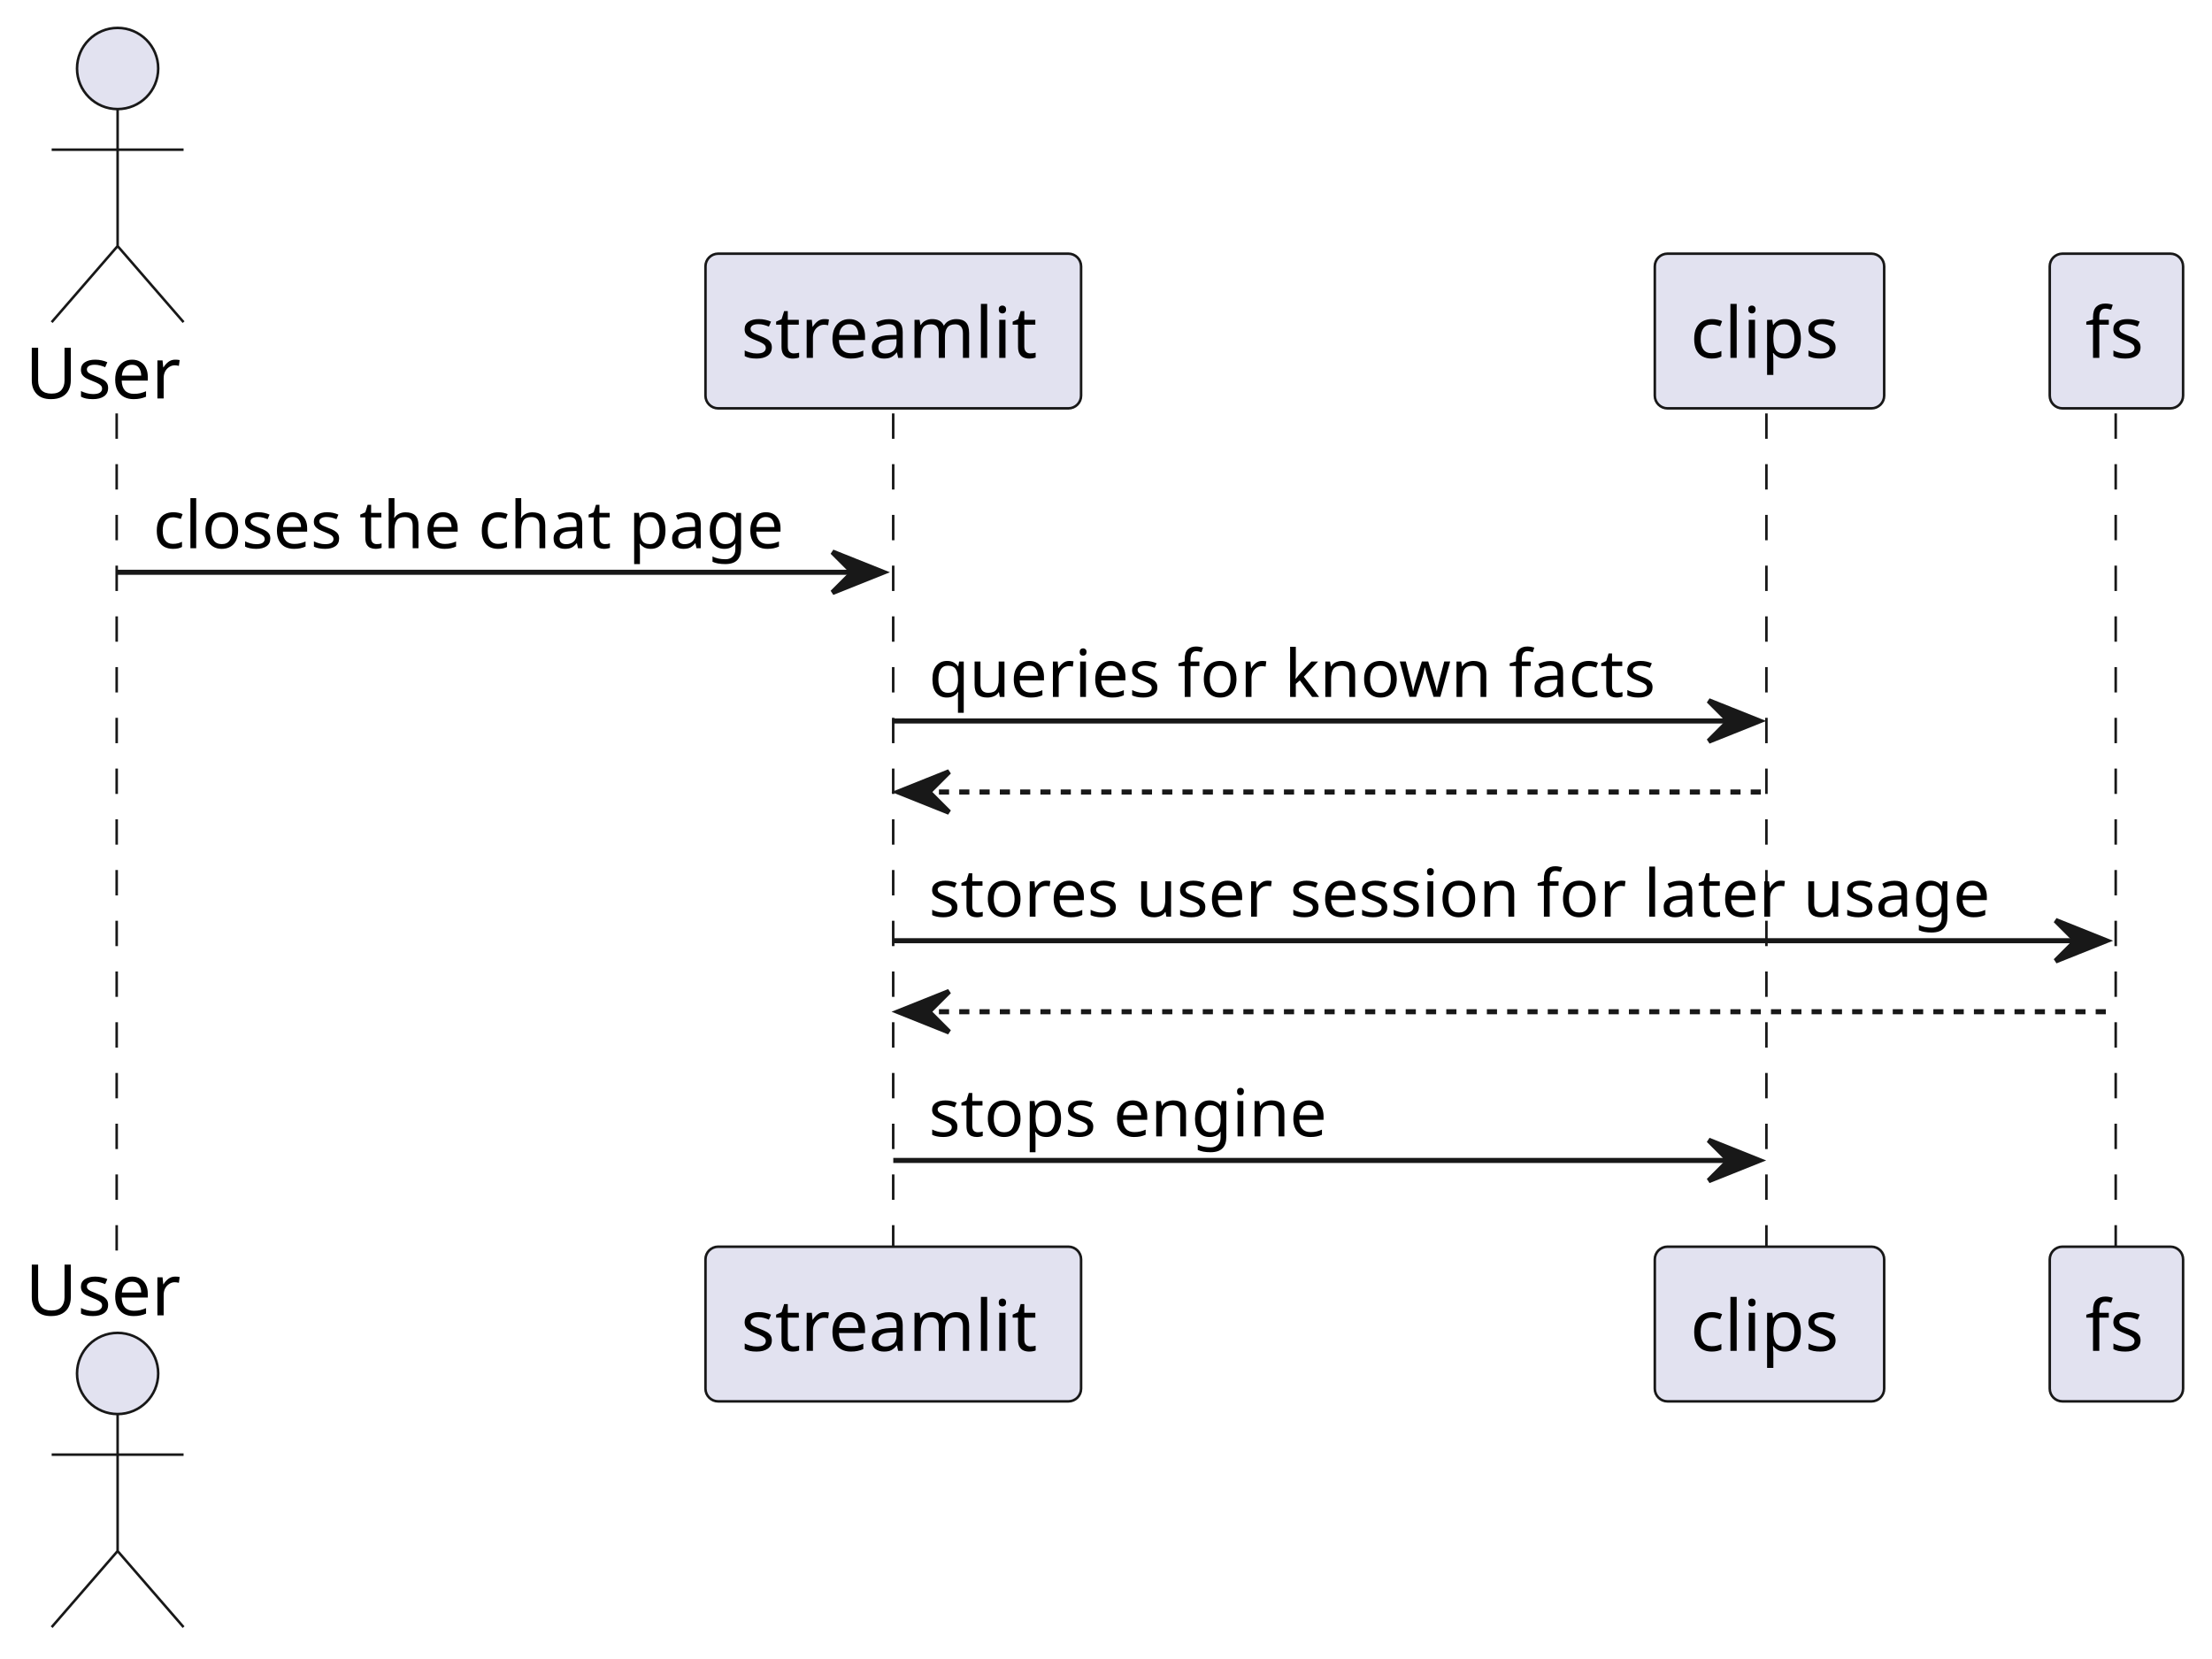
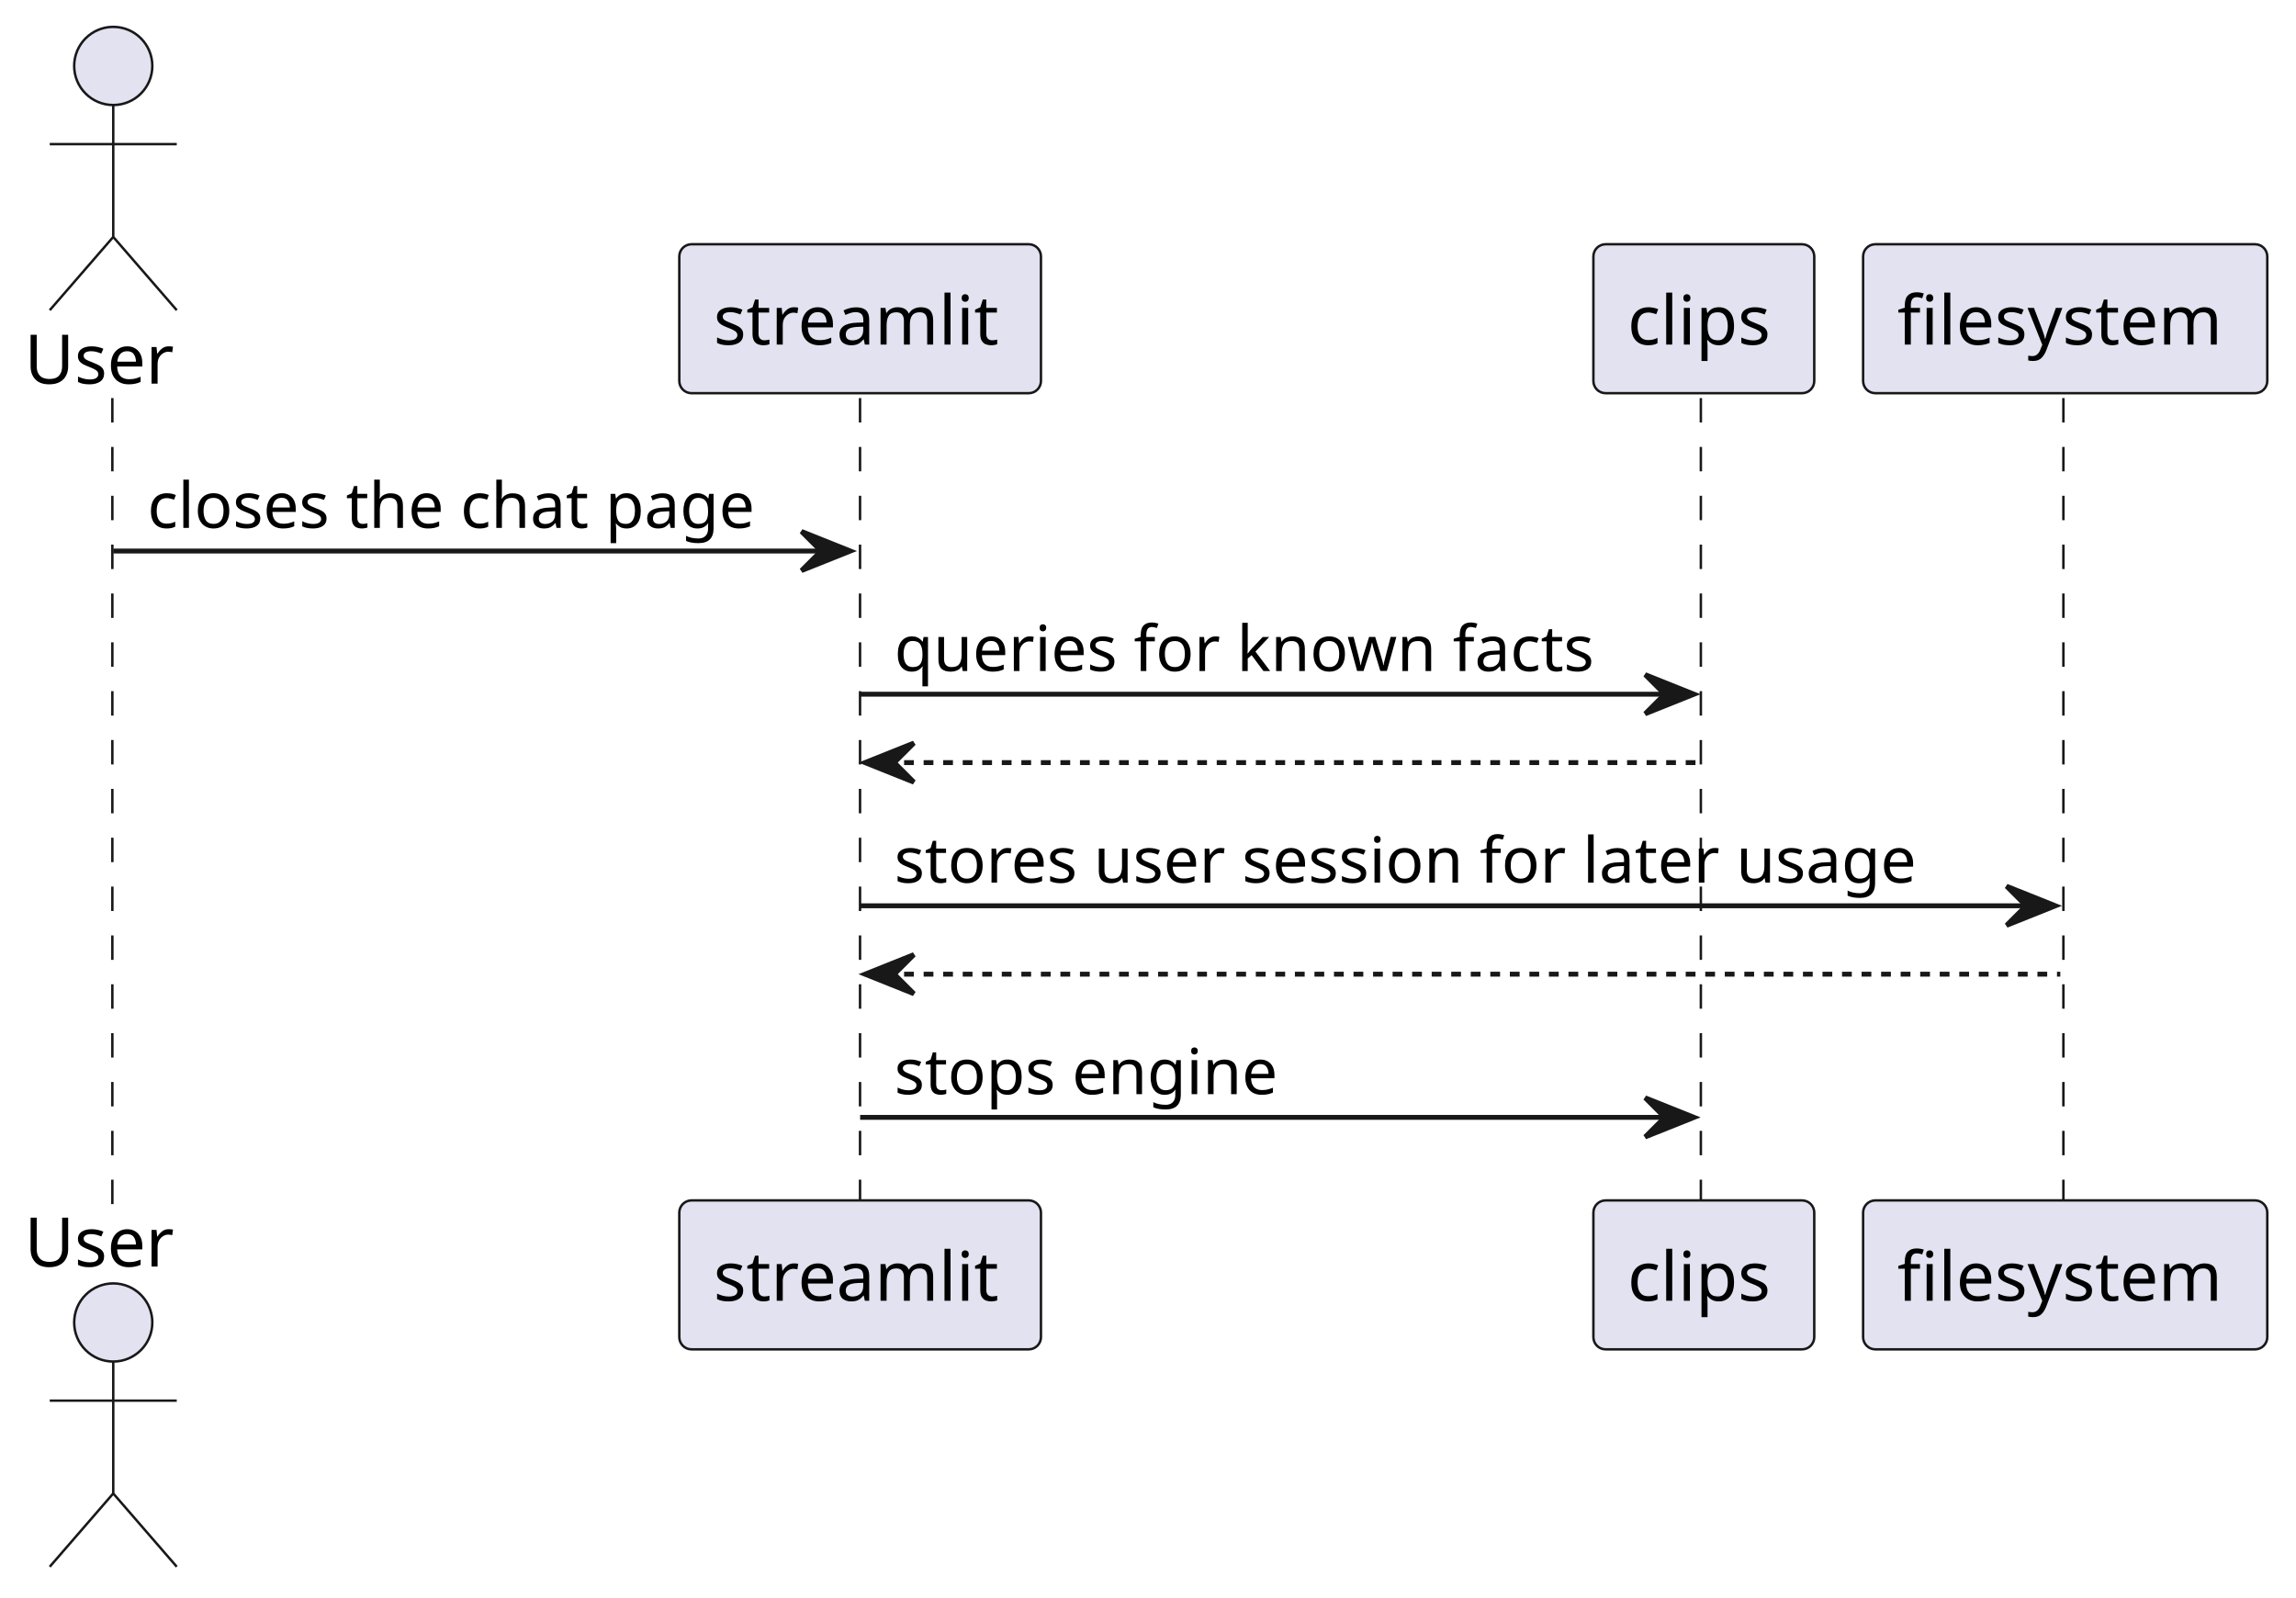
- <svg xmlns="http://www.w3.org/2000/svg" contentStyleType="text/css" height="327px" preserveAspectRatio="none" style="width:436px;height:327px;background:#FFFFFF;" version="1.1" viewBox="0 0 436 327" width="436px" zoomAndPan="magnify">
+ <svg xmlns="http://www.w3.org/2000/svg" contentStyleType="text/css" height="327px" preserveAspectRatio="none" style="width:470px;height:327px;background:#FFFFFF;" version="1.1" viewBox="0 0 470 327" width="470px" zoomAndPan="magnify">
  <defs />
  <g>
    <line style="stroke:#181818;stroke-width:0.5;stroke-dasharray:5.0,5.0;" x1="23" x2="23" y1="81.488" y2="246.731" />
    <line style="stroke:#181818;stroke-width:0.5;stroke-dasharray:5.0,5.0;" x1="176.055" x2="176.055" y1="81.488" y2="246.731" />
    <line style="stroke:#181818;stroke-width:0.5;stroke-dasharray:5.0,5.0;" x1="348.172" x2="348.172" y1="81.488" y2="246.731" />
-     <line style="stroke:#181818;stroke-width:0.5;stroke-dasharray:5.0,5.0;" x1="417.019" x2="417.019" y1="81.488" y2="246.731" />
+     <line style="stroke:#181818;stroke-width:0.5;stroke-dasharray:5.0,5.0;" x1="422.385" x2="422.385" y1="81.488" y2="246.731" />
    <text fill="#000000" font-family="sans-serif" font-size="14" lengthAdjust="spacing" textLength="30.365" x="5" y="78.535">User</text>
    <ellipse cx="23.183" cy="13.5" fill="#E2E2F0" rx="8" ry="8" style="stroke:#181818;stroke-width:0.5;" />
    <path d="M23.183,21.5 L23.183,48.5 M10.183,29.5 L36.183,29.5 M23.183,48.5 L10.183,63.5 M23.183,48.5 L36.183,63.5 " fill="none" style="stroke:#181818;stroke-width:0.5;" />
    <text fill="#000000" font-family="sans-serif" font-size="14" lengthAdjust="spacing" textLength="30.365" x="5" y="259.266">User</text>
    <ellipse cx="23.183" cy="270.719" fill="#E2E2F0" rx="8" ry="8" style="stroke:#181818;stroke-width:0.5;" />
    <path d="M23.183,278.719 L23.183,305.719 M10.183,286.719 L36.183,286.719 M23.183,305.719 L10.183,320.719 M23.183,305.719 L36.183,320.719 " fill="none" style="stroke:#181818;stroke-width:0.5;" />
    <rect fill="#E2E2F0" height="30.488" rx="2.5" ry="2.5" style="stroke:#181818;stroke-width:0.5;" width="74.033" x="139.055" y="50" />
    <text fill="#000000" font-family="sans-serif" font-size="14" lengthAdjust="spacing" textLength="60.033" x="146.055" y="70.535">streamlit</text>
    <rect fill="#E2E2F0" height="30.488" rx="2.5" ry="2.5" style="stroke:#181818;stroke-width:0.5;" width="74.033" x="139.055" y="245.731" />
    <text fill="#000000" font-family="sans-serif" font-size="14" lengthAdjust="spacing" textLength="60.033" x="146.055" y="266.266">streamlit</text>
    <rect fill="#E2E2F0" height="30.488" rx="2.5" ry="2.5" style="stroke:#181818;stroke-width:0.5;" width="45.213" x="326.172" y="50" />
    <text fill="#000000" font-family="sans-serif" font-size="14" lengthAdjust="spacing" textLength="31.213" x="333.172" y="70.535">clips</text>
    <rect fill="#E2E2F0" height="30.488" rx="2.5" ry="2.5" style="stroke:#181818;stroke-width:0.5;" width="45.213" x="326.172" y="245.731" />
    <text fill="#000000" font-family="sans-serif" font-size="14" lengthAdjust="spacing" textLength="31.213" x="333.172" y="266.266">clips</text>
-     <rect fill="#E2E2F0" height="30.488" rx="2.5" ry="2.5" style="stroke:#181818;stroke-width:0.5;" width="26.284" x="404.019" y="50" />
-     <text fill="#000000" font-family="sans-serif" font-size="14" lengthAdjust="spacing" textLength="12.284" x="411.019" y="70.535">fs</text>
-     <rect fill="#E2E2F0" height="30.488" rx="2.5" ry="2.5" style="stroke:#181818;stroke-width:0.5;" width="26.284" x="404.019" y="245.731" />
-     <text fill="#000000" font-family="sans-serif" font-size="14" lengthAdjust="spacing" textLength="12.284" x="411.019" y="266.266">fs</text>
+     <rect fill="#E2E2F0" height="30.488" rx="2.5" ry="2.5" style="stroke:#181818;stroke-width:0.5;" width="82.735" x="381.385" y="50" />
+     <text fill="#000000" font-family="sans-serif" font-size="14" lengthAdjust="spacing" textLength="68.735" x="388.385" y="70.535">filesystem</text>
+     <rect fill="#E2E2F0" height="30.488" rx="2.5" ry="2.5" style="stroke:#181818;stroke-width:0.5;" width="82.735" x="381.385" y="245.731" />
+     <text fill="#000000" font-family="sans-serif" font-size="14" lengthAdjust="spacing" textLength="68.735" x="388.385" y="266.266">filesystem</text>
    <polygon fill="#181818" points="164.072,108.799,174.072,112.799,164.072,116.799,168.072,112.799" style="stroke:#181818;stroke-width:1.0;" />
    <line style="stroke:#181818;stroke-width:1.0;" x1="23.183" x2="170.072" y1="112.799" y2="112.799" />
    <text fill="#000000" font-family="sans-serif" font-size="13" lengthAdjust="spacing" textLength="128.889" x="30.183" y="108.057">closes the chat page</text>
    <polygon fill="#181818" points="336.778,138.109,346.778,142.109,336.778,146.109,340.778,142.109" style="stroke:#181818;stroke-width:1.0;" />
    <line style="stroke:#181818;stroke-width:1.0;" x1="176.072" x2="342.778" y1="142.109" y2="142.109" />
    <text fill="#000000" font-family="sans-serif" font-size="13" lengthAdjust="spacing" textLength="148.707" x="183.072" y="137.367">queries for known facts</text>
    <polygon fill="#181818" points="187.072,152.109,177.072,156.109,187.072,160.109,183.072,156.109" style="stroke:#181818;stroke-width:1.0;" />
    <line style="stroke:#181818;stroke-width:1.0;stroke-dasharray:2.0,2.0;" x1="181.072" x2="347.778" y1="156.109" y2="156.109" />
-     <polygon fill="#181818" points="405.162,181.42,415.162,185.42,405.162,189.42,409.162,185.42" style="stroke:#181818;stroke-width:1.0;" />
-     <line style="stroke:#181818;stroke-width:1.0;" x1="176.072" x2="411.162" y1="185.42" y2="185.42" />
+     <polygon fill="#181818" points="410.752,181.42,420.752,185.42,410.752,189.42,414.752,185.42" style="stroke:#181818;stroke-width:1.0;" />
+     <line style="stroke:#181818;stroke-width:1.0;" x1="176.072" x2="416.752" y1="185.42" y2="185.42" />
    <text fill="#000000" font-family="sans-serif" font-size="13" lengthAdjust="spacing" textLength="217.09" x="183.072" y="180.678">stores user session for later usage</text>
    <polygon fill="#181818" points="187.072,195.42,177.072,199.42,187.072,203.42,183.072,199.42" style="stroke:#181818;stroke-width:1.0;" />
-     <line style="stroke:#181818;stroke-width:1.0;stroke-dasharray:2.0,2.0;" x1="181.072" x2="416.162" y1="199.42" y2="199.42" />
+     <line style="stroke:#181818;stroke-width:1.0;stroke-dasharray:2.0,2.0;" x1="181.072" x2="421.752" y1="199.42" y2="199.42" />
    <polygon fill="#181818" points="336.778,224.731,346.778,228.731,336.778,232.731,340.778,228.731" style="stroke:#181818;stroke-width:1.0;" />
    <line style="stroke:#181818;stroke-width:1.0;" x1="176.072" x2="342.778" y1="228.731" y2="228.731" />
    <text fill="#000000" font-family="sans-serif" font-size="13" lengthAdjust="spacing" textLength="80.882" x="183.072" y="223.988">stops engine</text>
  </g>
</svg>
